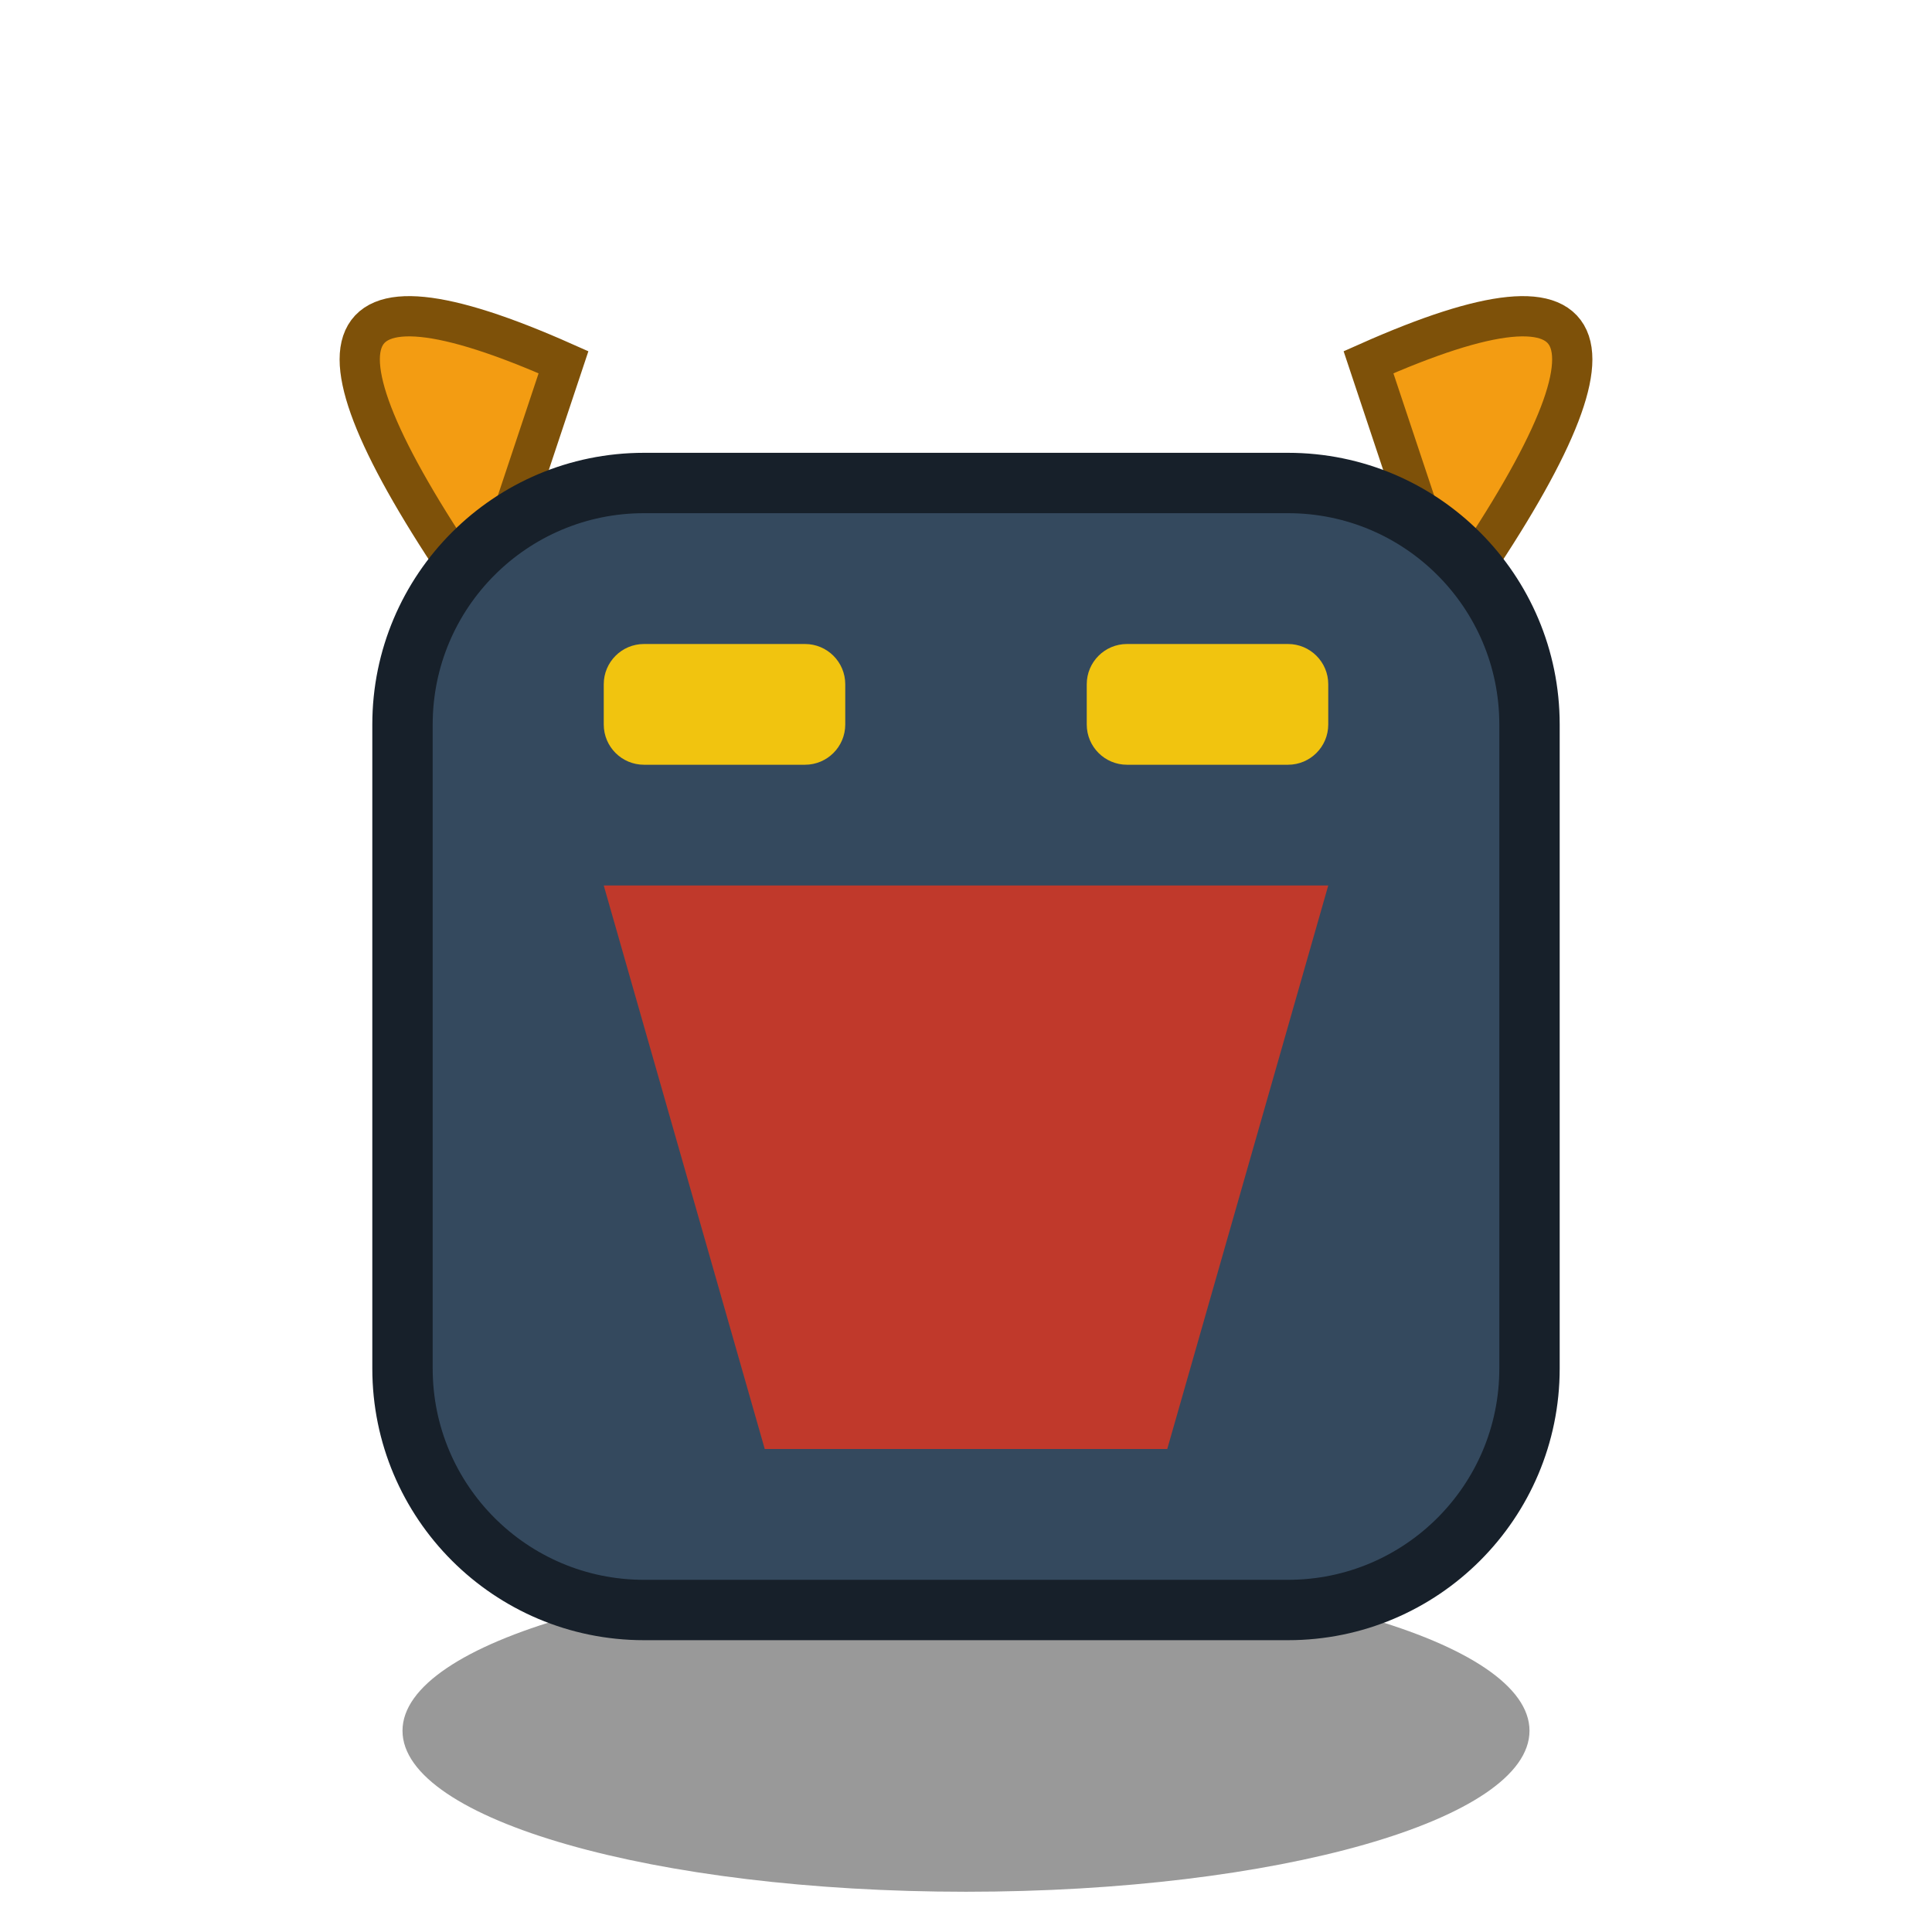
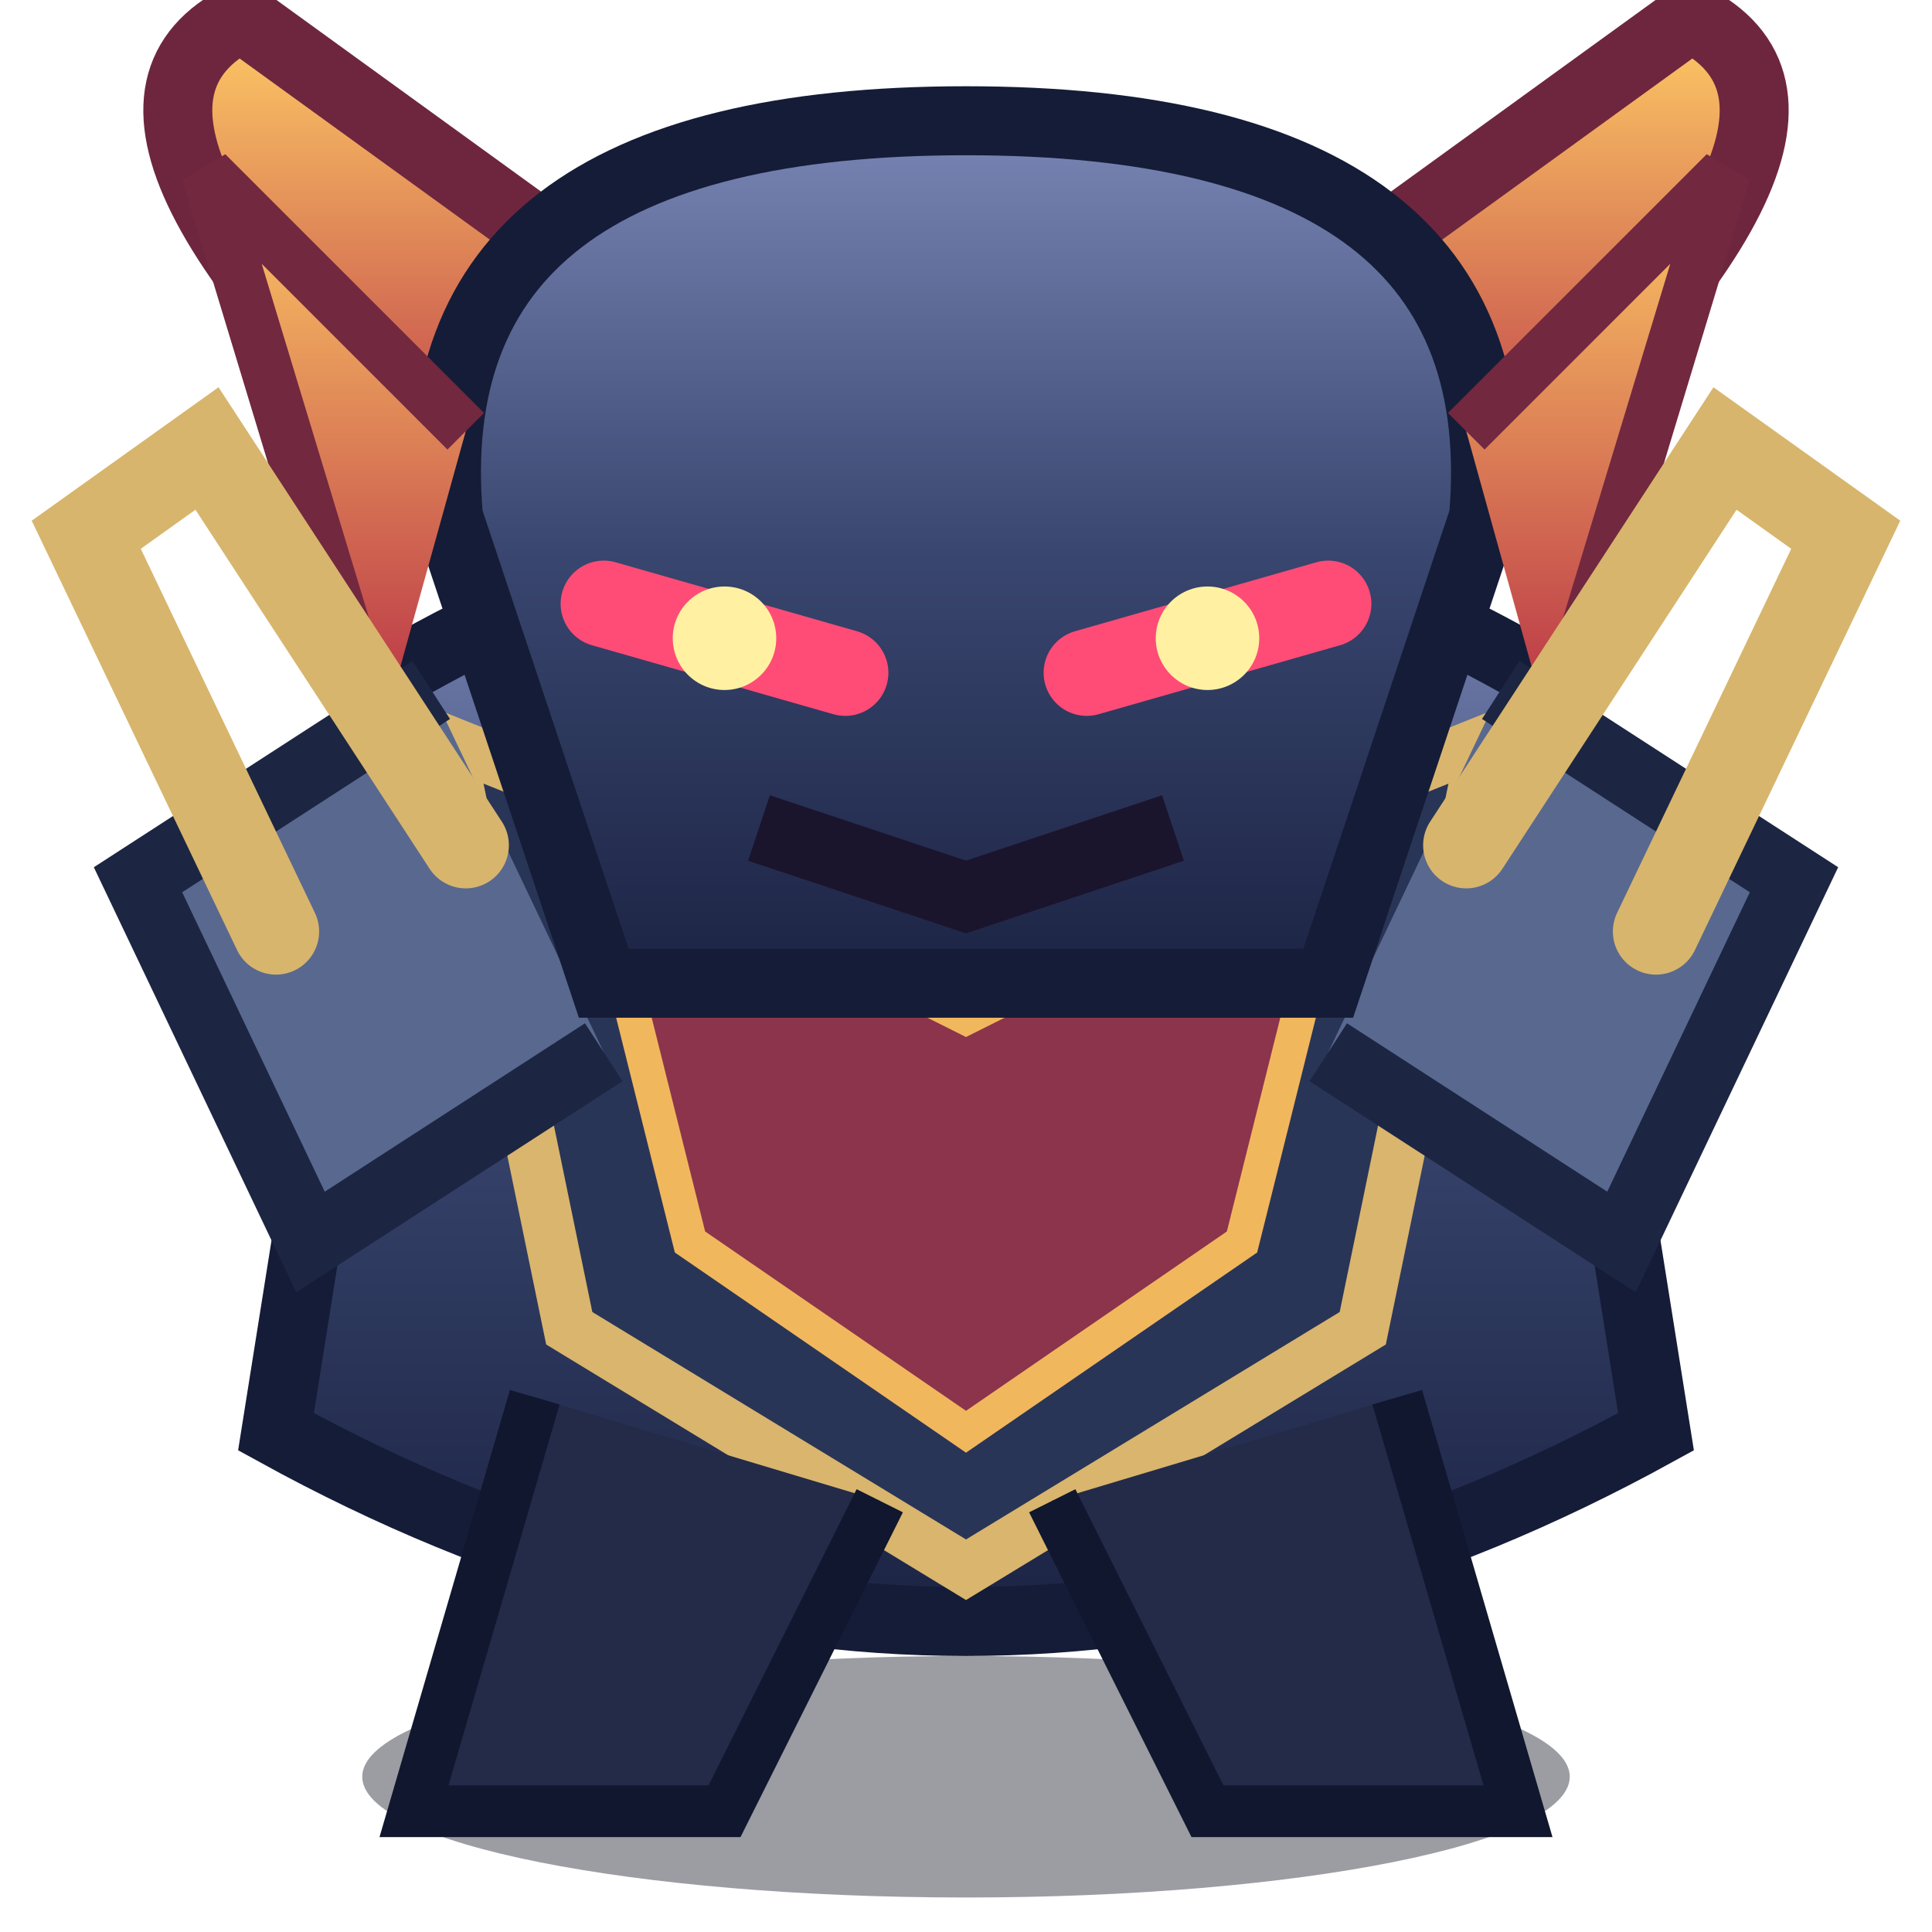
- <svg xmlns="http://www.w3.org/2000/svg" viewBox="0 0 96 96">
-   <ellipse cx="48" cy="86" rx="28" ry="8" fill="rgba(0,0,0,0.4)" />
-   <path d="M24 30 Q10 10 28 18 Z" fill="#f39c12" stroke="#7e5109" stroke-width="2" />
-   <path d="M72 30 Q86 10 68 18 Z" fill="#f39c12" stroke="#7e5109" stroke-width="2" />
-   <rect x="20" y="24" width="56" height="56" rx="12" fill="#34495e" stroke="#17202a" stroke-width="3" />
-   <polygon points="30,44 66,44 58,72 38,72" fill="#c0392b" />
-   <rect x="30" y="32" width="12" height="6" rx="2" fill="#f1c40f" />
-   <rect x="54" y="32" width="12" height="6" rx="2" fill="#f1c40f" />
+ <svg xmlns="http://www.w3.org/2000/svg" viewBox="0 0 112 112">
+   <defs>
+     <linearGradient id="steel" x2="0" y2="1">
+       <stop stop-color="#7986b5" />
+       <stop offset=".5" stop-color="#39466f" />
+       <stop offset="1" stop-color="#1c2444" />
+     </linearGradient>
+     <linearGradient id="fire" x2="0" y2="1">
+       <stop stop-color="#ffcc65" />
+       <stop offset="1" stop-color="#b52b45" />
+     </linearGradient>
+   </defs>
+   <ellipse cx="56" cy="103" rx="35" ry="7" fill="#080b18" opacity=".4" />
+   <path d="M29 31Q2 7 14 1L43 22M83 31Q110 7 98 1L69 22" fill="url(#fire)" stroke="#6e263e" stroke-width="4" />
+   <path d="M23 39Q56 20 89 39L96 83Q56 105 16 83Z" fill="url(#steel)" stroke="#141c38" stroke-width="4" />
+   <path d="M26 43 56 55 86 43 79 77 56 91 33 77Z" fill="#293557" stroke="#d9b56d" stroke-width="3" />
+   <path d="M34 48 56 59 78 48 72 72 56 83 40 72Z" fill="#8b344c" stroke="#f1b75d" stroke-width="2" />
+   <path d="M25 40 8 51 18 72 35 61M87 40 104 51 94 72 77 61" fill="#59688f" stroke="#1c2542" stroke-width="4" />
+   <path d="M26 30Q24 7 56 7Q88 7 86 30L77 57 35 57Z" fill="url(#steel)" stroke="#151c37" stroke-width="4" />
+   <path d="M27 25 12 10 22 43M85 25 100 10 90 43" fill="url(#fire)" stroke="#72283f" stroke-width="3" />
+   <path d="M35 35 49 39M77 35 63 39" stroke="#ff4c76" stroke-width="5" stroke-linecap="round" />
+   <circle cx="42" cy="37" r="3" fill="#fff1a1" />
+   <circle cx="70" cy="37" r="3" fill="#fff1a1" />
+   <path d="M44 48 56 52 68 48" fill="none" stroke="#1b142d" stroke-width="4" />
+   <path d="M31 81 24 105 42 105 51 87M61 87 70 105 88 105 81 81" fill="#242b49" stroke="#10172e" stroke-width="3" />
+   <path d="M16 54 5 31 12 26 27 49M96 54 107 31 100 26 85 49" fill="none" stroke="#d7b56c" stroke-width="5" stroke-linecap="round" />
</svg>
